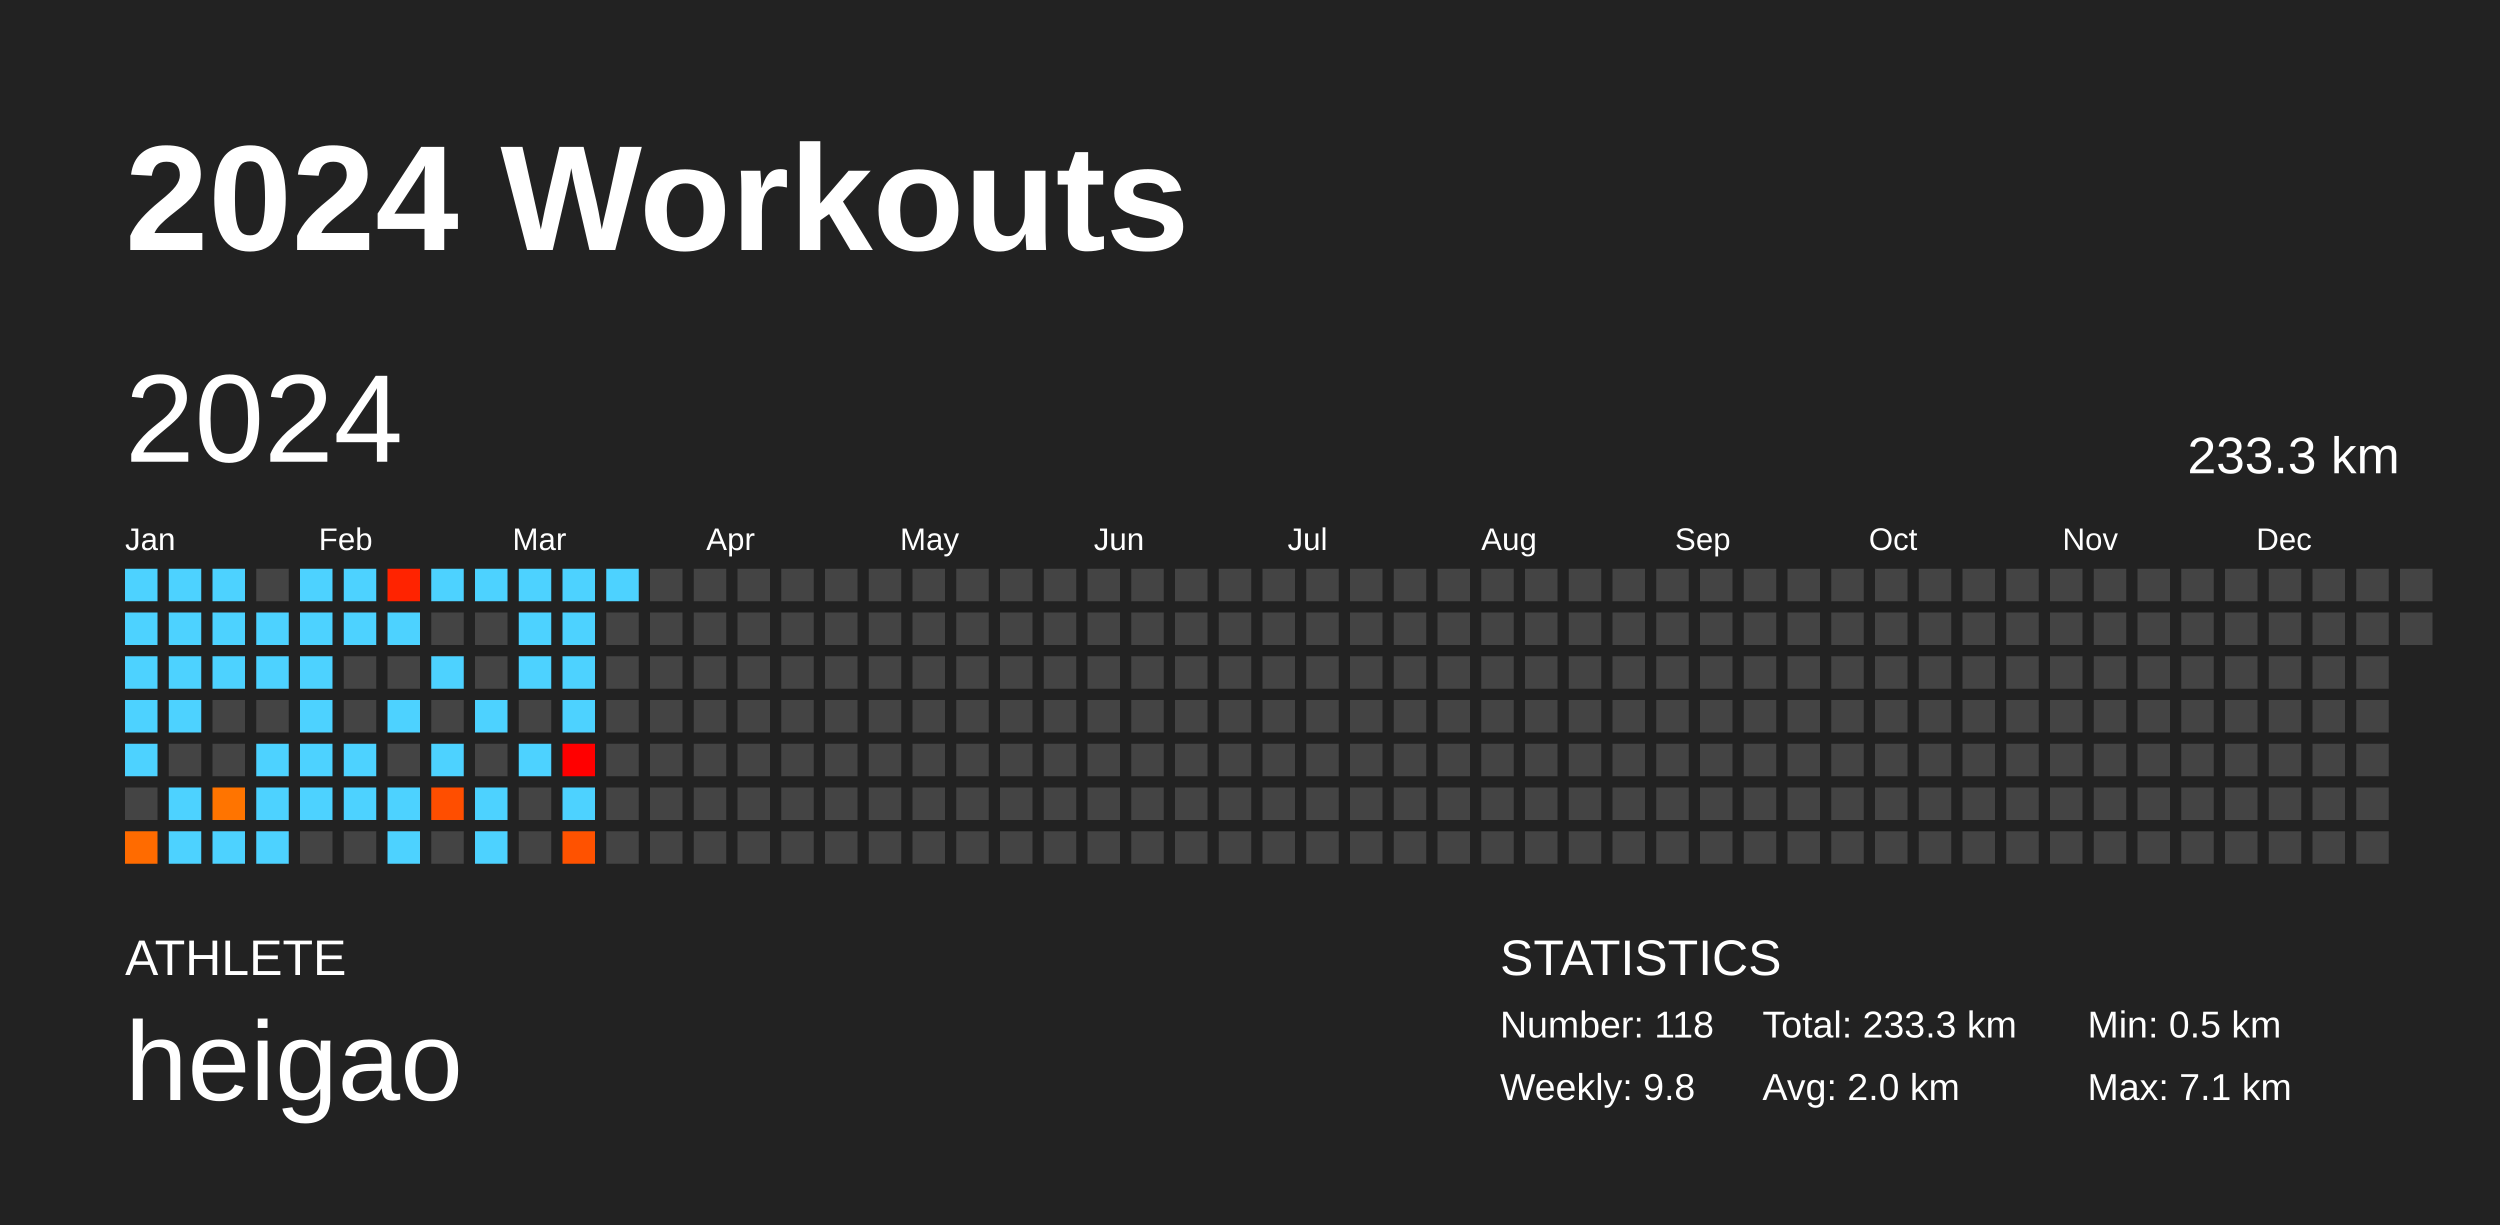
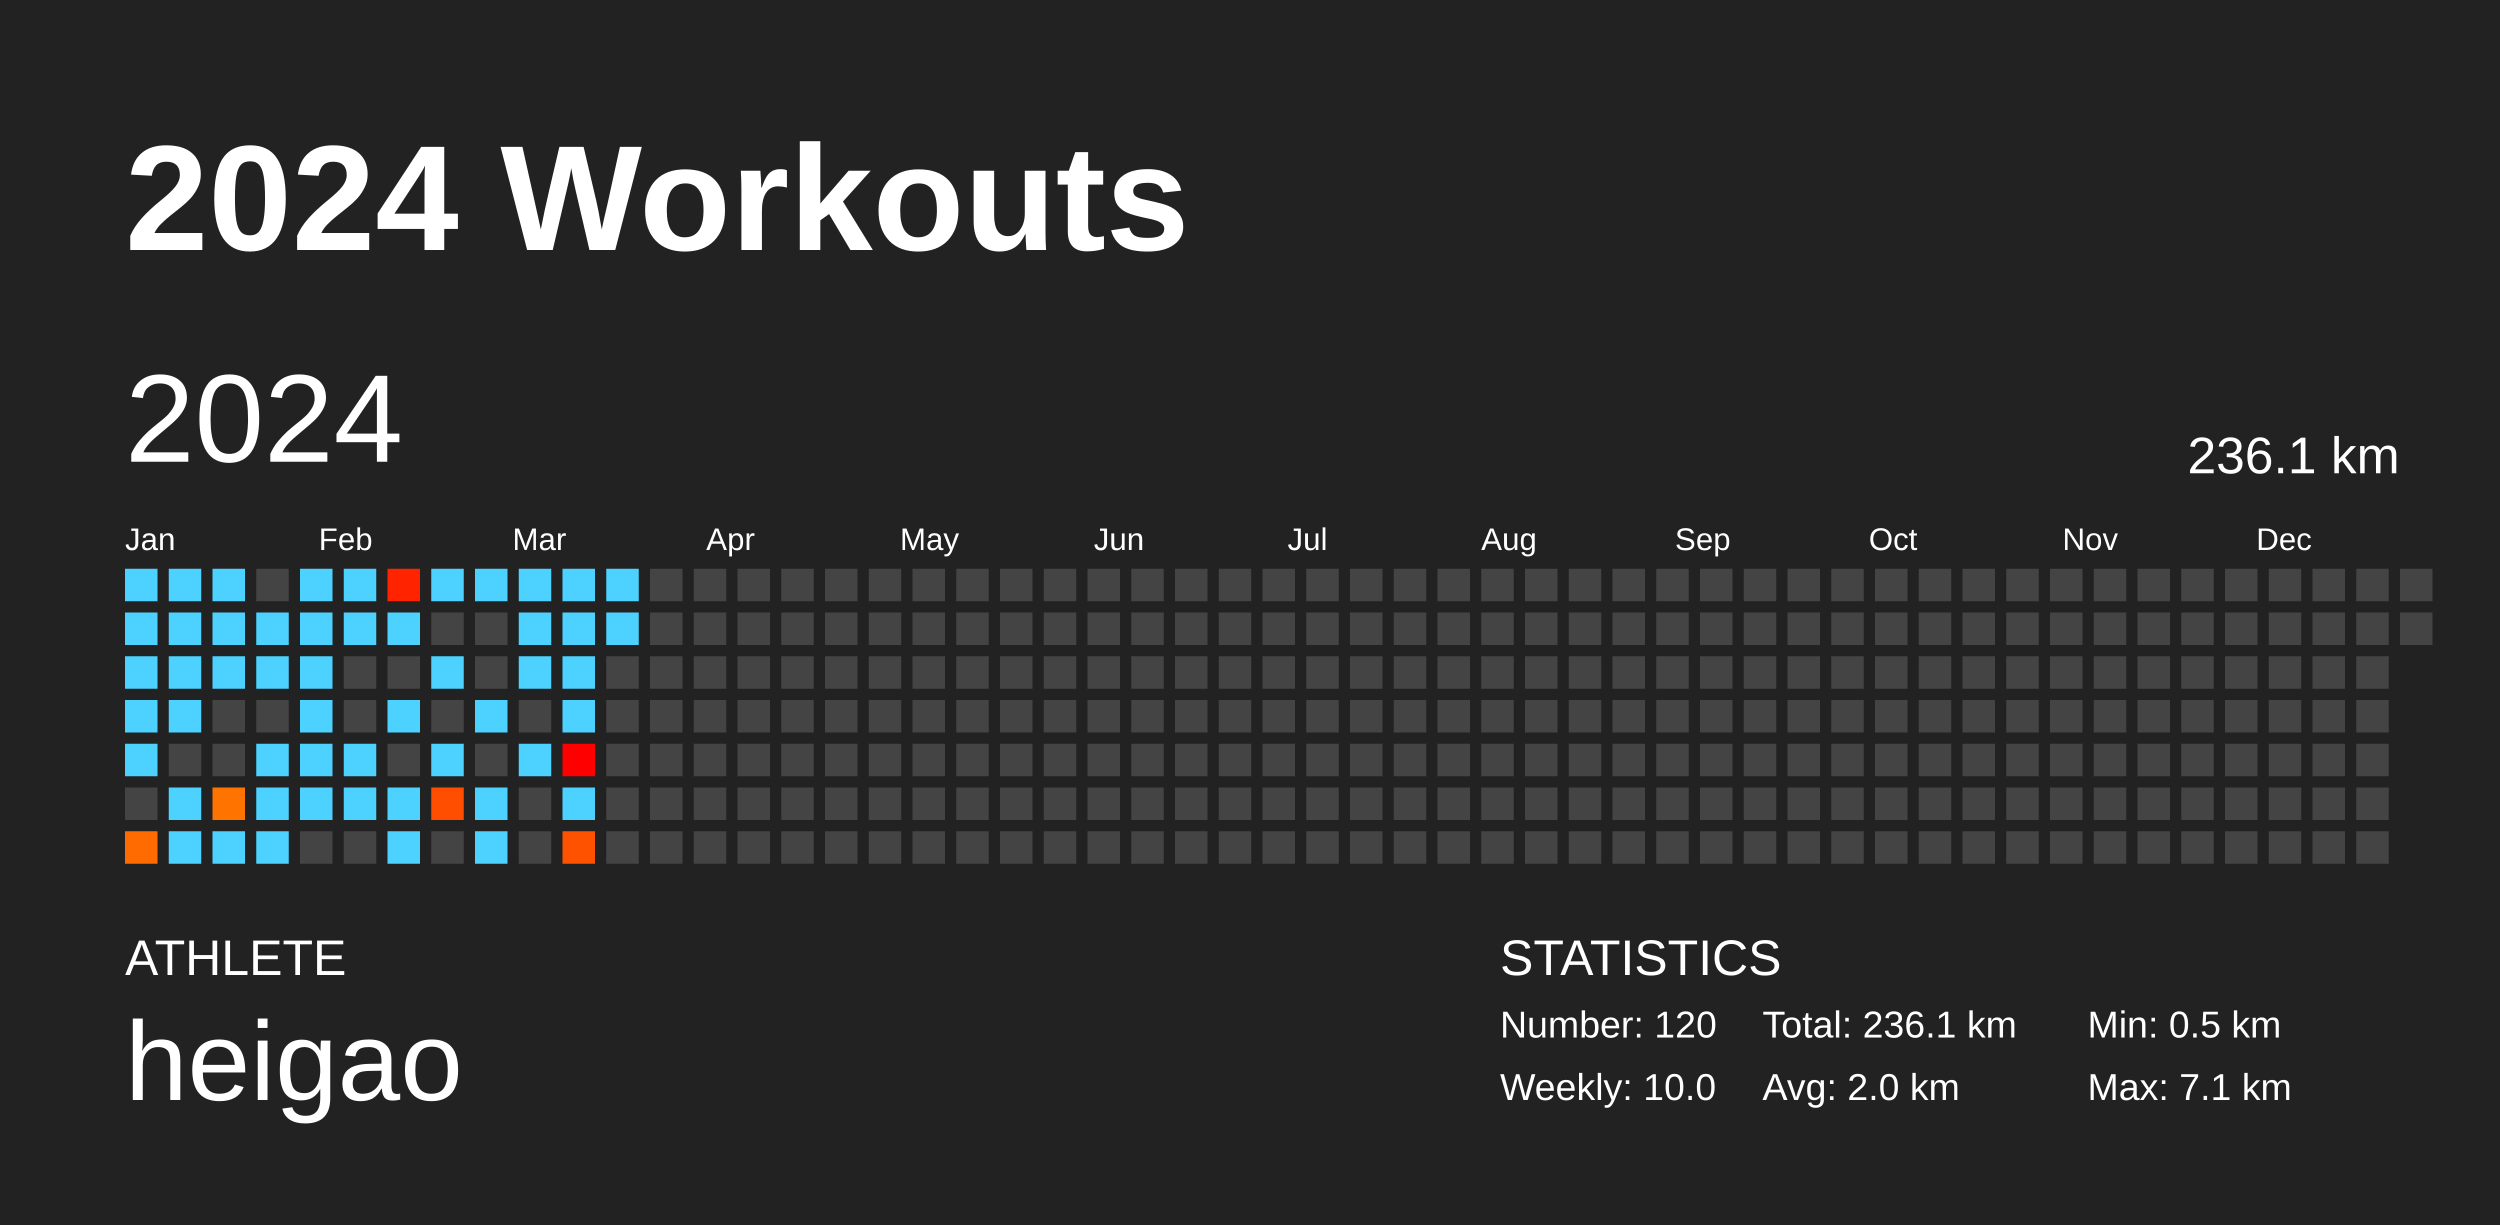
<svg xmlns="http://www.w3.org/2000/svg" baseProfile="full" height="98mm" version="1.1" viewBox="0,0,200,98" width="200mm">
  <defs />
  <rect fill="#222222" height="98" width="200" x="0" y="0" />
  <text fill="#FFFFFF" style="font-size:12px; font-family:Arial; font-weight:bold;" x="10" y="20">2024 Workouts</text>
  <text fill="#FFFFFF" style="font-size:4px; font-family:Arial" x="10" y="78">ATHLETE</text>
  <text fill="#FFFFFF" style="font-size:9px; font-family:Arial" x="10" y="88">heigao</text>
  <text fill="#FFFFFF" style="font-size:4px; font-family:Arial" x="120" y="78">STATISTICS</text>
-   <text fill="#FFFFFF" style="font-size:3px; font-family:Arial" x="120" y="83">Number: 118</text>
-   <text fill="#FFFFFF" style="font-size:3px; font-family:Arial" x="120" y="88">Weekly: 9.8</text>
-   <text fill="#FFFFFF" style="font-size:3px; font-family:Arial" x="141" y="83">Total: 233.3 km</text>
+   <text fill="#FFFFFF" style="font-size:3px; font-family:Arial" x="120" y="83">Number: 120</text>
+   <text fill="#FFFFFF" style="font-size:3px; font-family:Arial" x="120" y="88">Weekly: 10.0</text>
+   <text fill="#FFFFFF" style="font-size:3px; font-family:Arial" x="141" y="83">Total: 236.1 km</text>
  <text fill="#FFFFFF" style="font-size:3px; font-family:Arial" x="141" y="88">Avg: 2.0 km</text>
  <text fill="#FFFFFF" style="font-size:3px; font-family:Arial" x="167" y="83">Min: 0.5 km</text>
  <text fill="#FFFFFF" style="font-size:3px; font-family:Arial" x="167" y="88">Max: 7.1 km</text>
  <text dominant-baseline="hanging" fill="#FFFFFF" style="font-size:10.0px; font-family:Arial;" x="10" y="30">2024</text>
-   <text dominant-baseline="hanging" fill="#FFFFFF" style="font-size:4.125px; font-family:Arial;" x="175" y="35">233.3 km</text>
+   <text dominant-baseline="hanging" fill="#FFFFFF" style="font-size:4.125px; font-family:Arial;" x="175" y="35">236.1 km</text>
  <text fill="#FFFFFF" style="font-size:2.5px; font-family:Arial" x="10.0" y="44">Jan</text>
  <text fill="#FFFFFF" style="font-size:2.5px; font-family:Arial" x="25.5" y="44">Feb</text>
  <text fill="#FFFFFF" style="font-size:2.5px; font-family:Arial" x="41.0" y="44">Mar</text>
  <text fill="#FFFFFF" style="font-size:2.5px; font-family:Arial" x="56.5" y="44">Apr</text>
  <text fill="#FFFFFF" style="font-size:2.5px; font-family:Arial" x="72.0" y="44">May</text>
  <text fill="#FFFFFF" style="font-size:2.5px; font-family:Arial" x="87.5" y="44">Jun</text>
  <text fill="#FFFFFF" style="font-size:2.5px; font-family:Arial" x="103.0" y="44">Jul</text>
  <text fill="#FFFFFF" style="font-size:2.5px; font-family:Arial" x="118.5" y="44">Aug</text>
  <text fill="#FFFFFF" style="font-size:2.5px; font-family:Arial" x="134.0" y="44">Sep</text>
  <text fill="#FFFFFF" style="font-size:2.5px; font-family:Arial" x="149.5" y="44">Oct</text>
  <text fill="#FFFFFF" style="font-size:2.5px; font-family:Arial" x="165.0" y="44">Nov</text>
  <text fill="#FFFFFF" style="font-size:2.5px; font-family:Arial" x="180.5" y="44">Dec</text>
  <rect fill="#4dd2ff" height="2.6" width="2.6" x="10.0" y="45.5" />
  <rect fill="#4dd2ff" height="2.6" width="2.6" x="10.0" y="49.0" />
  <rect fill="#4dd2ff" height="2.6" width="2.6" x="10.0" y="52.5" />
  <rect fill="#4dd2ff" height="2.6" width="2.6" x="10.0" y="56.0" />
  <rect fill="#4dd2ff" height="2.6" width="2.6" x="10.0" y="59.5" />
  <rect fill="#444444" height="2.6" width="2.6" x="10.0" y="63.0" />
  <rect fill="#ff6b00" height="2.6" width="2.6" x="10.0" y="66.5" />
  <rect fill="#4dd2ff" height="2.6" width="2.6" x="13.5" y="45.5" />
  <rect fill="#4dd2ff" height="2.6" width="2.6" x="13.5" y="49.0" />
  <rect fill="#4dd2ff" height="2.6" width="2.6" x="13.5" y="52.5" />
  <rect fill="#4dd2ff" height="2.6" width="2.6" x="13.5" y="56.0" />
  <rect fill="#444444" height="2.6" width="2.6" x="13.5" y="59.5" />
  <rect fill="#4dd2ff" height="2.6" width="2.6" x="13.5" y="63.0" />
  <rect fill="#4dd2ff" height="2.6" width="2.6" x="13.5" y="66.5" />
  <rect fill="#4dd2ff" height="2.6" width="2.6" x="17.0" y="45.5" />
  <rect fill="#4dd2ff" height="2.6" width="2.6" x="17.0" y="49.0" />
  <rect fill="#4dd2ff" height="2.6" width="2.6" x="17.0" y="52.5" />
  <rect fill="#444444" height="2.6" width="2.6" x="17.0" y="56.0" />
  <rect fill="#444444" height="2.6" width="2.6" x="17.0" y="59.5" />
  <rect fill="#ff7400" height="2.6" width="2.6" x="17.0" y="63.0" />
  <rect fill="#4dd2ff" height="2.6" width="2.6" x="17.0" y="66.5" />
  <rect fill="#444444" height="2.6" width="2.6" x="20.5" y="45.5" />
  <rect fill="#4dd2ff" height="2.6" width="2.6" x="20.5" y="49.0" />
  <rect fill="#4dd2ff" height="2.6" width="2.6" x="20.5" y="52.5" />
  <rect fill="#444444" height="2.6" width="2.6" x="20.5" y="56.0" />
  <rect fill="#4dd2ff" height="2.6" width="2.6" x="20.5" y="59.5" />
  <rect fill="#4dd2ff" height="2.6" width="2.6" x="20.5" y="63.0" />
  <rect fill="#4dd2ff" height="2.6" width="2.6" x="20.5" y="66.5" />
  <rect fill="#4dd2ff" height="2.6" width="2.6" x="24.0" y="45.5" />
  <rect fill="#4dd2ff" height="2.6" width="2.6" x="24.0" y="49.0" />
  <rect fill="#4dd2ff" height="2.6" width="2.6" x="24.0" y="52.5" />
  <rect fill="#4dd2ff" height="2.6" width="2.6" x="24.0" y="56.0" />
  <rect fill="#4dd2ff" height="2.6" width="2.6" x="24.0" y="59.5" />
  <rect fill="#4dd2ff" height="2.6" width="2.6" x="24.0" y="63.0" />
  <rect fill="#444444" height="2.6" width="2.6" x="24.0" y="66.5" />
  <rect fill="#4dd2ff" height="2.6" width="2.6" x="27.5" y="45.5" />
  <rect fill="#4dd2ff" height="2.6" width="2.6" x="27.5" y="49.0" />
  <rect fill="#444444" height="2.6" width="2.6" x="27.5" y="52.5" />
  <rect fill="#444444" height="2.6" width="2.6" x="27.5" y="56.0" />
  <rect fill="#4dd2ff" height="2.6" width="2.6" x="27.5" y="59.5" />
  <rect fill="#4dd2ff" height="2.6" width="2.6" x="27.5" y="63.0" />
  <rect fill="#444444" height="2.6" width="2.6" x="27.5" y="66.5" />
  <rect fill="#ff2300" height="2.6" width="2.6" x="31.0" y="45.5" />
  <rect fill="#4dd2ff" height="2.6" width="2.6" x="31.0" y="49.0" />
  <rect fill="#444444" height="2.6" width="2.6" x="31.0" y="52.5" />
  <rect fill="#4dd2ff" height="2.6" width="2.6" x="31.0" y="56.0" />
  <rect fill="#444444" height="2.6" width="2.6" x="31.0" y="59.5" />
  <rect fill="#4dd2ff" height="2.6" width="2.6" x="31.0" y="63.0" />
  <rect fill="#4dd2ff" height="2.6" width="2.6" x="31.0" y="66.5" />
  <rect fill="#4dd2ff" height="2.6" width="2.6" x="34.5" y="45.5" />
  <rect fill="#444444" height="2.6" width="2.6" x="34.5" y="49.0" />
  <rect fill="#4dd2ff" height="2.6" width="2.6" x="34.5" y="52.5" />
  <rect fill="#444444" height="2.6" width="2.6" x="34.5" y="56.0" />
  <rect fill="#4dd2ff" height="2.6" width="2.6" x="34.5" y="59.5" />
  <rect fill="#ff4e00" height="2.6" width="2.6" x="34.5" y="63.0" />
  <rect fill="#444444" height="2.6" width="2.6" x="34.5" y="66.5" />
  <rect fill="#4dd2ff" height="2.6" width="2.6" x="38.0" y="45.5" />
  <rect fill="#444444" height="2.6" width="2.6" x="38.0" y="49.0" />
  <rect fill="#444444" height="2.6" width="2.6" x="38.0" y="52.5" />
  <rect fill="#4dd2ff" height="2.6" width="2.6" x="38.0" y="56.0" />
  <rect fill="#444444" height="2.6" width="2.6" x="38.0" y="59.5" />
  <rect fill="#4dd2ff" height="2.6" width="2.6" x="38.0" y="63.0" />
  <rect fill="#4dd2ff" height="2.6" width="2.6" x="38.0" y="66.5" />
  <rect fill="#4dd2ff" height="2.6" width="2.6" x="41.5" y="45.5" />
  <rect fill="#4dd2ff" height="2.6" width="2.6" x="41.5" y="49.0" />
  <rect fill="#4dd2ff" height="2.6" width="2.6" x="41.5" y="52.5" />
  <rect fill="#444444" height="2.6" width="2.6" x="41.5" y="56.0" />
  <rect fill="#4dd2ff" height="2.6" width="2.6" x="41.5" y="59.5" />
  <rect fill="#444444" height="2.6" width="2.6" x="41.5" y="63.0" />
  <rect fill="#444444" height="2.6" width="2.6" x="41.5" y="66.5" />
  <rect fill="#4dd2ff" height="2.6" width="2.6" x="45.0" y="45.5" />
  <rect fill="#4dd2ff" height="2.6" width="2.6" x="45.0" y="49.0" />
  <rect fill="#4dd2ff" height="2.6" width="2.6" x="45.0" y="52.5" />
  <rect fill="#4dd2ff" height="2.6" width="2.6" x="45.0" y="56.0" />
  <rect fill="#ff0000" height="2.6" width="2.6" x="45.0" y="59.5" />
  <rect fill="#4dd2ff" height="2.6" width="2.6" x="45.0" y="63.0" />
  <rect fill="#ff5200" height="2.6" width="2.6" x="45.0" y="66.5" />
  <rect fill="#4dd2ff" height="2.6" width="2.6" x="48.5" y="45.5" />
-   <rect fill="#444444" height="2.6" width="2.6" x="48.5" y="49.0" />
+   <rect fill="#4dd2ff" height="2.6" width="2.6" x="48.5" y="49.0" />
  <rect fill="#444444" height="2.6" width="2.6" x="48.5" y="52.5" />
  <rect fill="#444444" height="2.6" width="2.6" x="48.5" y="56.0" />
  <rect fill="#444444" height="2.6" width="2.6" x="48.5" y="59.5" />
  <rect fill="#444444" height="2.6" width="2.6" x="48.5" y="63.0" />
  <rect fill="#444444" height="2.6" width="2.6" x="48.5" y="66.5" />
  <rect fill="#444444" height="2.6" width="2.6" x="52.0" y="45.5" />
  <rect fill="#444444" height="2.6" width="2.6" x="52.0" y="49.0" />
  <rect fill="#444444" height="2.6" width="2.6" x="52.0" y="52.5" />
  <rect fill="#444444" height="2.6" width="2.6" x="52.0" y="56.0" />
  <rect fill="#444444" height="2.6" width="2.6" x="52.0" y="59.5" />
  <rect fill="#444444" height="2.6" width="2.6" x="52.0" y="63.0" />
  <rect fill="#444444" height="2.6" width="2.6" x="52.0" y="66.5" />
  <rect fill="#444444" height="2.6" width="2.6" x="55.5" y="45.5" />
  <rect fill="#444444" height="2.6" width="2.6" x="55.5" y="49.0" />
  <rect fill="#444444" height="2.6" width="2.6" x="55.5" y="52.5" />
  <rect fill="#444444" height="2.6" width="2.6" x="55.5" y="56.0" />
  <rect fill="#444444" height="2.6" width="2.6" x="55.5" y="59.5" />
  <rect fill="#444444" height="2.6" width="2.6" x="55.5" y="63.0" />
  <rect fill="#444444" height="2.6" width="2.6" x="55.5" y="66.5" />
  <rect fill="#444444" height="2.6" width="2.6" x="59.0" y="45.5" />
  <rect fill="#444444" height="2.6" width="2.6" x="59.0" y="49.0" />
  <rect fill="#444444" height="2.6" width="2.6" x="59.0" y="52.5" />
  <rect fill="#444444" height="2.6" width="2.6" x="59.0" y="56.0" />
  <rect fill="#444444" height="2.6" width="2.6" x="59.0" y="59.5" />
  <rect fill="#444444" height="2.6" width="2.6" x="59.0" y="63.0" />
  <rect fill="#444444" height="2.6" width="2.6" x="59.0" y="66.5" />
  <rect fill="#444444" height="2.6" width="2.6" x="62.5" y="45.5" />
  <rect fill="#444444" height="2.6" width="2.6" x="62.5" y="49.0" />
  <rect fill="#444444" height="2.6" width="2.6" x="62.5" y="52.5" />
  <rect fill="#444444" height="2.6" width="2.6" x="62.5" y="56.0" />
  <rect fill="#444444" height="2.6" width="2.6" x="62.5" y="59.5" />
  <rect fill="#444444" height="2.6" width="2.6" x="62.5" y="63.0" />
  <rect fill="#444444" height="2.6" width="2.6" x="62.5" y="66.5" />
  <rect fill="#444444" height="2.6" width="2.6" x="66.0" y="45.5" />
  <rect fill="#444444" height="2.6" width="2.6" x="66.0" y="49.0" />
  <rect fill="#444444" height="2.6" width="2.6" x="66.0" y="52.5" />
  <rect fill="#444444" height="2.6" width="2.6" x="66.0" y="56.0" />
  <rect fill="#444444" height="2.6" width="2.6" x="66.0" y="59.5" />
  <rect fill="#444444" height="2.6" width="2.6" x="66.0" y="63.0" />
  <rect fill="#444444" height="2.6" width="2.6" x="66.0" y="66.5" />
  <rect fill="#444444" height="2.6" width="2.6" x="69.5" y="45.5" />
  <rect fill="#444444" height="2.6" width="2.6" x="69.5" y="49.0" />
  <rect fill="#444444" height="2.6" width="2.6" x="69.5" y="52.5" />
  <rect fill="#444444" height="2.6" width="2.6" x="69.5" y="56.0" />
  <rect fill="#444444" height="2.6" width="2.6" x="69.5" y="59.5" />
  <rect fill="#444444" height="2.6" width="2.6" x="69.5" y="63.0" />
  <rect fill="#444444" height="2.6" width="2.6" x="69.5" y="66.5" />
  <rect fill="#444444" height="2.6" width="2.6" x="73.0" y="45.5" />
  <rect fill="#444444" height="2.6" width="2.6" x="73.0" y="49.0" />
  <rect fill="#444444" height="2.6" width="2.6" x="73.0" y="52.5" />
  <rect fill="#444444" height="2.6" width="2.6" x="73.0" y="56.0" />
  <rect fill="#444444" height="2.6" width="2.6" x="73.0" y="59.5" />
  <rect fill="#444444" height="2.6" width="2.6" x="73.0" y="63.0" />
  <rect fill="#444444" height="2.6" width="2.6" x="73.0" y="66.5" />
  <rect fill="#444444" height="2.6" width="2.6" x="76.5" y="45.5" />
  <rect fill="#444444" height="2.6" width="2.6" x="76.5" y="49.0" />
  <rect fill="#444444" height="2.6" width="2.6" x="76.5" y="52.5" />
  <rect fill="#444444" height="2.6" width="2.6" x="76.5" y="56.0" />
  <rect fill="#444444" height="2.6" width="2.6" x="76.5" y="59.5" />
  <rect fill="#444444" height="2.6" width="2.6" x="76.5" y="63.0" />
  <rect fill="#444444" height="2.6" width="2.6" x="76.5" y="66.5" />
  <rect fill="#444444" height="2.6" width="2.6" x="80.0" y="45.5" />
  <rect fill="#444444" height="2.6" width="2.6" x="80.0" y="49.0" />
  <rect fill="#444444" height="2.6" width="2.6" x="80.0" y="52.5" />
  <rect fill="#444444" height="2.6" width="2.6" x="80.0" y="56.0" />
  <rect fill="#444444" height="2.6" width="2.6" x="80.0" y="59.5" />
  <rect fill="#444444" height="2.6" width="2.6" x="80.0" y="63.0" />
  <rect fill="#444444" height="2.6" width="2.6" x="80.0" y="66.5" />
  <rect fill="#444444" height="2.6" width="2.6" x="83.5" y="45.5" />
  <rect fill="#444444" height="2.6" width="2.6" x="83.5" y="49.0" />
  <rect fill="#444444" height="2.6" width="2.6" x="83.5" y="52.5" />
  <rect fill="#444444" height="2.6" width="2.6" x="83.5" y="56.0" />
  <rect fill="#444444" height="2.6" width="2.6" x="83.5" y="59.5" />
  <rect fill="#444444" height="2.6" width="2.6" x="83.5" y="63.0" />
  <rect fill="#444444" height="2.6" width="2.6" x="83.5" y="66.5" />
  <rect fill="#444444" height="2.6" width="2.6" x="87.0" y="45.5" />
  <rect fill="#444444" height="2.6" width="2.6" x="87.0" y="49.0" />
  <rect fill="#444444" height="2.6" width="2.6" x="87.0" y="52.5" />
  <rect fill="#444444" height="2.6" width="2.6" x="87.0" y="56.0" />
  <rect fill="#444444" height="2.6" width="2.6" x="87.0" y="59.5" />
  <rect fill="#444444" height="2.6" width="2.6" x="87.0" y="63.0" />
  <rect fill="#444444" height="2.6" width="2.6" x="87.0" y="66.5" />
  <rect fill="#444444" height="2.6" width="2.6" x="90.5" y="45.5" />
  <rect fill="#444444" height="2.6" width="2.6" x="90.5" y="49.0" />
  <rect fill="#444444" height="2.6" width="2.6" x="90.5" y="52.5" />
  <rect fill="#444444" height="2.6" width="2.6" x="90.5" y="56.0" />
  <rect fill="#444444" height="2.6" width="2.6" x="90.5" y="59.5" />
  <rect fill="#444444" height="2.6" width="2.6" x="90.5" y="63.0" />
  <rect fill="#444444" height="2.6" width="2.6" x="90.5" y="66.5" />
  <rect fill="#444444" height="2.6" width="2.6" x="94.0" y="45.5" />
  <rect fill="#444444" height="2.6" width="2.6" x="94.0" y="49.0" />
  <rect fill="#444444" height="2.6" width="2.6" x="94.0" y="52.5" />
  <rect fill="#444444" height="2.6" width="2.6" x="94.0" y="56.0" />
  <rect fill="#444444" height="2.6" width="2.6" x="94.0" y="59.5" />
  <rect fill="#444444" height="2.6" width="2.6" x="94.0" y="63.0" />
  <rect fill="#444444" height="2.6" width="2.6" x="94.0" y="66.5" />
  <rect fill="#444444" height="2.6" width="2.6" x="97.5" y="45.5" />
  <rect fill="#444444" height="2.6" width="2.6" x="97.5" y="49.0" />
  <rect fill="#444444" height="2.6" width="2.6" x="97.5" y="52.5" />
  <rect fill="#444444" height="2.6" width="2.6" x="97.5" y="56.0" />
  <rect fill="#444444" height="2.6" width="2.6" x="97.5" y="59.5" />
  <rect fill="#444444" height="2.6" width="2.6" x="97.5" y="63.0" />
  <rect fill="#444444" height="2.6" width="2.6" x="97.5" y="66.5" />
  <rect fill="#444444" height="2.6" width="2.6" x="101.0" y="45.5" />
  <rect fill="#444444" height="2.6" width="2.6" x="101.0" y="49.0" />
  <rect fill="#444444" height="2.6" width="2.6" x="101.0" y="52.5" />
  <rect fill="#444444" height="2.6" width="2.6" x="101.0" y="56.0" />
  <rect fill="#444444" height="2.6" width="2.6" x="101.0" y="59.5" />
  <rect fill="#444444" height="2.6" width="2.6" x="101.0" y="63.0" />
  <rect fill="#444444" height="2.6" width="2.6" x="101.0" y="66.5" />
  <rect fill="#444444" height="2.6" width="2.6" x="104.5" y="45.5" />
  <rect fill="#444444" height="2.6" width="2.6" x="104.5" y="49.0" />
  <rect fill="#444444" height="2.6" width="2.6" x="104.5" y="52.5" />
  <rect fill="#444444" height="2.6" width="2.6" x="104.5" y="56.0" />
  <rect fill="#444444" height="2.6" width="2.6" x="104.5" y="59.5" />
  <rect fill="#444444" height="2.6" width="2.6" x="104.5" y="63.0" />
  <rect fill="#444444" height="2.6" width="2.6" x="104.5" y="66.5" />
  <rect fill="#444444" height="2.6" width="2.6" x="108.0" y="45.5" />
  <rect fill="#444444" height="2.6" width="2.6" x="108.0" y="49.0" />
  <rect fill="#444444" height="2.6" width="2.6" x="108.0" y="52.5" />
  <rect fill="#444444" height="2.6" width="2.6" x="108.0" y="56.0" />
  <rect fill="#444444" height="2.6" width="2.6" x="108.0" y="59.5" />
  <rect fill="#444444" height="2.6" width="2.6" x="108.0" y="63.0" />
  <rect fill="#444444" height="2.6" width="2.6" x="108.0" y="66.5" />
  <rect fill="#444444" height="2.6" width="2.6" x="111.5" y="45.5" />
  <rect fill="#444444" height="2.6" width="2.6" x="111.5" y="49.0" />
  <rect fill="#444444" height="2.6" width="2.6" x="111.5" y="52.5" />
  <rect fill="#444444" height="2.6" width="2.6" x="111.5" y="56.0" />
  <rect fill="#444444" height="2.6" width="2.6" x="111.5" y="59.5" />
  <rect fill="#444444" height="2.6" width="2.6" x="111.5" y="63.0" />
  <rect fill="#444444" height="2.6" width="2.6" x="111.5" y="66.5" />
  <rect fill="#444444" height="2.6" width="2.6" x="115.0" y="45.5" />
  <rect fill="#444444" height="2.6" width="2.6" x="115.0" y="49.0" />
  <rect fill="#444444" height="2.6" width="2.6" x="115.0" y="52.5" />
  <rect fill="#444444" height="2.6" width="2.6" x="115.0" y="56.0" />
  <rect fill="#444444" height="2.6" width="2.6" x="115.0" y="59.5" />
  <rect fill="#444444" height="2.6" width="2.6" x="115.0" y="63.0" />
  <rect fill="#444444" height="2.6" width="2.6" x="115.0" y="66.5" />
  <rect fill="#444444" height="2.6" width="2.6" x="118.5" y="45.5" />
  <rect fill="#444444" height="2.6" width="2.6" x="118.5" y="49.0" />
  <rect fill="#444444" height="2.6" width="2.6" x="118.5" y="52.5" />
  <rect fill="#444444" height="2.6" width="2.6" x="118.5" y="56.0" />
  <rect fill="#444444" height="2.6" width="2.6" x="118.5" y="59.5" />
  <rect fill="#444444" height="2.6" width="2.6" x="118.5" y="63.0" />
  <rect fill="#444444" height="2.6" width="2.6" x="118.5" y="66.5" />
  <rect fill="#444444" height="2.6" width="2.6" x="122.0" y="45.5" />
  <rect fill="#444444" height="2.6" width="2.6" x="122.0" y="49.0" />
  <rect fill="#444444" height="2.6" width="2.6" x="122.0" y="52.5" />
  <rect fill="#444444" height="2.6" width="2.6" x="122.0" y="56.0" />
  <rect fill="#444444" height="2.6" width="2.6" x="122.0" y="59.5" />
  <rect fill="#444444" height="2.6" width="2.6" x="122.0" y="63.0" />
  <rect fill="#444444" height="2.6" width="2.6" x="122.0" y="66.5" />
  <rect fill="#444444" height="2.6" width="2.6" x="125.5" y="45.5" />
  <rect fill="#444444" height="2.6" width="2.6" x="125.5" y="49.0" />
  <rect fill="#444444" height="2.6" width="2.6" x="125.5" y="52.5" />
  <rect fill="#444444" height="2.6" width="2.6" x="125.5" y="56.0" />
  <rect fill="#444444" height="2.6" width="2.6" x="125.5" y="59.5" />
  <rect fill="#444444" height="2.6" width="2.6" x="125.5" y="63.0" />
  <rect fill="#444444" height="2.6" width="2.6" x="125.5" y="66.5" />
  <rect fill="#444444" height="2.6" width="2.6" x="129.0" y="45.5" />
  <rect fill="#444444" height="2.6" width="2.6" x="129.0" y="49.0" />
  <rect fill="#444444" height="2.6" width="2.6" x="129.0" y="52.5" />
  <rect fill="#444444" height="2.6" width="2.6" x="129.0" y="56.0" />
  <rect fill="#444444" height="2.6" width="2.6" x="129.0" y="59.5" />
  <rect fill="#444444" height="2.6" width="2.6" x="129.0" y="63.0" />
  <rect fill="#444444" height="2.6" width="2.6" x="129.0" y="66.5" />
  <rect fill="#444444" height="2.6" width="2.6" x="132.5" y="45.5" />
  <rect fill="#444444" height="2.6" width="2.6" x="132.5" y="49.0" />
  <rect fill="#444444" height="2.6" width="2.6" x="132.5" y="52.5" />
  <rect fill="#444444" height="2.6" width="2.6" x="132.5" y="56.0" />
  <rect fill="#444444" height="2.6" width="2.6" x="132.5" y="59.5" />
  <rect fill="#444444" height="2.6" width="2.6" x="132.5" y="63.0" />
  <rect fill="#444444" height="2.6" width="2.6" x="132.5" y="66.5" />
  <rect fill="#444444" height="2.6" width="2.6" x="136.0" y="45.5" />
  <rect fill="#444444" height="2.6" width="2.6" x="136.0" y="49.0" />
  <rect fill="#444444" height="2.6" width="2.6" x="136.0" y="52.5" />
  <rect fill="#444444" height="2.6" width="2.6" x="136.0" y="56.0" />
  <rect fill="#444444" height="2.6" width="2.6" x="136.0" y="59.5" />
  <rect fill="#444444" height="2.6" width="2.6" x="136.0" y="63.0" />
  <rect fill="#444444" height="2.6" width="2.6" x="136.0" y="66.5" />
  <rect fill="#444444" height="2.6" width="2.6" x="139.5" y="45.5" />
  <rect fill="#444444" height="2.6" width="2.6" x="139.5" y="49.0" />
  <rect fill="#444444" height="2.6" width="2.6" x="139.5" y="52.5" />
  <rect fill="#444444" height="2.6" width="2.6" x="139.5" y="56.0" />
  <rect fill="#444444" height="2.6" width="2.6" x="139.5" y="59.5" />
  <rect fill="#444444" height="2.6" width="2.6" x="139.5" y="63.0" />
  <rect fill="#444444" height="2.6" width="2.6" x="139.5" y="66.5" />
  <rect fill="#444444" height="2.6" width="2.6" x="143.0" y="45.5" />
  <rect fill="#444444" height="2.6" width="2.6" x="143.0" y="49.0" />
  <rect fill="#444444" height="2.6" width="2.6" x="143.0" y="52.5" />
  <rect fill="#444444" height="2.6" width="2.6" x="143.0" y="56.0" />
  <rect fill="#444444" height="2.6" width="2.6" x="143.0" y="59.5" />
  <rect fill="#444444" height="2.6" width="2.6" x="143.0" y="63.0" />
  <rect fill="#444444" height="2.6" width="2.6" x="143.0" y="66.5" />
  <rect fill="#444444" height="2.6" width="2.6" x="146.5" y="45.5" />
  <rect fill="#444444" height="2.6" width="2.6" x="146.5" y="49.0" />
  <rect fill="#444444" height="2.6" width="2.6" x="146.5" y="52.5" />
  <rect fill="#444444" height="2.6" width="2.6" x="146.5" y="56.0" />
  <rect fill="#444444" height="2.6" width="2.6" x="146.5" y="59.5" />
  <rect fill="#444444" height="2.6" width="2.6" x="146.5" y="63.0" />
  <rect fill="#444444" height="2.6" width="2.6" x="146.5" y="66.5" />
  <rect fill="#444444" height="2.6" width="2.6" x="150.0" y="45.5" />
  <rect fill="#444444" height="2.6" width="2.6" x="150.0" y="49.0" />
  <rect fill="#444444" height="2.6" width="2.6" x="150.0" y="52.5" />
  <rect fill="#444444" height="2.6" width="2.6" x="150.0" y="56.0" />
  <rect fill="#444444" height="2.6" width="2.6" x="150.0" y="59.5" />
  <rect fill="#444444" height="2.6" width="2.6" x="150.0" y="63.0" />
  <rect fill="#444444" height="2.6" width="2.6" x="150.0" y="66.5" />
  <rect fill="#444444" height="2.6" width="2.6" x="153.5" y="45.5" />
  <rect fill="#444444" height="2.6" width="2.6" x="153.5" y="49.0" />
  <rect fill="#444444" height="2.6" width="2.6" x="153.5" y="52.5" />
  <rect fill="#444444" height="2.6" width="2.6" x="153.5" y="56.0" />
  <rect fill="#444444" height="2.6" width="2.6" x="153.5" y="59.5" />
  <rect fill="#444444" height="2.6" width="2.6" x="153.5" y="63.0" />
  <rect fill="#444444" height="2.6" width="2.6" x="153.5" y="66.5" />
  <rect fill="#444444" height="2.6" width="2.6" x="157.0" y="45.5" />
  <rect fill="#444444" height="2.6" width="2.6" x="157.0" y="49.0" />
  <rect fill="#444444" height="2.6" width="2.6" x="157.0" y="52.5" />
  <rect fill="#444444" height="2.6" width="2.6" x="157.0" y="56.0" />
  <rect fill="#444444" height="2.6" width="2.6" x="157.0" y="59.5" />
  <rect fill="#444444" height="2.6" width="2.6" x="157.0" y="63.0" />
  <rect fill="#444444" height="2.6" width="2.6" x="157.0" y="66.5" />
  <rect fill="#444444" height="2.6" width="2.6" x="160.5" y="45.5" />
  <rect fill="#444444" height="2.6" width="2.6" x="160.5" y="49.0" />
  <rect fill="#444444" height="2.6" width="2.6" x="160.5" y="52.5" />
  <rect fill="#444444" height="2.6" width="2.6" x="160.5" y="56.0" />
  <rect fill="#444444" height="2.6" width="2.6" x="160.5" y="59.5" />
  <rect fill="#444444" height="2.6" width="2.6" x="160.5" y="63.0" />
  <rect fill="#444444" height="2.6" width="2.6" x="160.5" y="66.5" />
  <rect fill="#444444" height="2.6" width="2.6" x="164.0" y="45.5" />
  <rect fill="#444444" height="2.6" width="2.6" x="164.0" y="49.0" />
  <rect fill="#444444" height="2.6" width="2.6" x="164.0" y="52.5" />
  <rect fill="#444444" height="2.6" width="2.6" x="164.0" y="56.0" />
  <rect fill="#444444" height="2.6" width="2.6" x="164.0" y="59.5" />
  <rect fill="#444444" height="2.6" width="2.6" x="164.0" y="63.0" />
  <rect fill="#444444" height="2.6" width="2.6" x="164.0" y="66.5" />
  <rect fill="#444444" height="2.6" width="2.6" x="167.5" y="45.5" />
  <rect fill="#444444" height="2.6" width="2.6" x="167.5" y="49.0" />
  <rect fill="#444444" height="2.6" width="2.6" x="167.5" y="52.5" />
  <rect fill="#444444" height="2.6" width="2.6" x="167.5" y="56.0" />
  <rect fill="#444444" height="2.6" width="2.6" x="167.5" y="59.5" />
  <rect fill="#444444" height="2.6" width="2.6" x="167.5" y="63.0" />
  <rect fill="#444444" height="2.6" width="2.6" x="167.5" y="66.5" />
  <rect fill="#444444" height="2.6" width="2.6" x="171.0" y="45.5" />
  <rect fill="#444444" height="2.6" width="2.6" x="171.0" y="49.0" />
  <rect fill="#444444" height="2.6" width="2.6" x="171.0" y="52.5" />
  <rect fill="#444444" height="2.6" width="2.6" x="171.0" y="56.0" />
  <rect fill="#444444" height="2.6" width="2.6" x="171.0" y="59.5" />
  <rect fill="#444444" height="2.6" width="2.6" x="171.0" y="63.0" />
  <rect fill="#444444" height="2.6" width="2.6" x="171.0" y="66.5" />
  <rect fill="#444444" height="2.6" width="2.6" x="174.5" y="45.5" />
  <rect fill="#444444" height="2.6" width="2.6" x="174.5" y="49.0" />
  <rect fill="#444444" height="2.6" width="2.6" x="174.5" y="52.5" />
  <rect fill="#444444" height="2.6" width="2.6" x="174.5" y="56.0" />
  <rect fill="#444444" height="2.6" width="2.6" x="174.5" y="59.5" />
  <rect fill="#444444" height="2.6" width="2.6" x="174.5" y="63.0" />
  <rect fill="#444444" height="2.6" width="2.6" x="174.5" y="66.5" />
  <rect fill="#444444" height="2.6" width="2.6" x="178.0" y="45.5" />
  <rect fill="#444444" height="2.6" width="2.6" x="178.0" y="49.0" />
  <rect fill="#444444" height="2.6" width="2.6" x="178.0" y="52.5" />
  <rect fill="#444444" height="2.6" width="2.6" x="178.0" y="56.0" />
  <rect fill="#444444" height="2.6" width="2.6" x="178.0" y="59.5" />
  <rect fill="#444444" height="2.6" width="2.6" x="178.0" y="63.0" />
  <rect fill="#444444" height="2.6" width="2.6" x="178.0" y="66.5" />
  <rect fill="#444444" height="2.6" width="2.6" x="181.5" y="45.5" />
  <rect fill="#444444" height="2.6" width="2.6" x="181.5" y="49.0" />
  <rect fill="#444444" height="2.6" width="2.6" x="181.5" y="52.5" />
  <rect fill="#444444" height="2.6" width="2.6" x="181.5" y="56.0" />
  <rect fill="#444444" height="2.6" width="2.6" x="181.5" y="59.5" />
  <rect fill="#444444" height="2.6" width="2.6" x="181.5" y="63.0" />
  <rect fill="#444444" height="2.6" width="2.6" x="181.5" y="66.5" />
  <rect fill="#444444" height="2.6" width="2.6" x="185.0" y="45.5" />
  <rect fill="#444444" height="2.6" width="2.6" x="185.0" y="49.0" />
  <rect fill="#444444" height="2.6" width="2.6" x="185.0" y="52.5" />
  <rect fill="#444444" height="2.6" width="2.6" x="185.0" y="56.0" />
  <rect fill="#444444" height="2.6" width="2.6" x="185.0" y="59.5" />
  <rect fill="#444444" height="2.6" width="2.6" x="185.0" y="63.0" />
  <rect fill="#444444" height="2.6" width="2.6" x="185.0" y="66.5" />
  <rect fill="#444444" height="2.6" width="2.6" x="188.5" y="45.5" />
  <rect fill="#444444" height="2.6" width="2.6" x="188.5" y="49.0" />
  <rect fill="#444444" height="2.6" width="2.6" x="188.5" y="52.5" />
  <rect fill="#444444" height="2.6" width="2.6" x="188.5" y="56.0" />
  <rect fill="#444444" height="2.6" width="2.6" x="188.5" y="59.5" />
  <rect fill="#444444" height="2.6" width="2.6" x="188.5" y="63.0" />
  <rect fill="#444444" height="2.6" width="2.6" x="188.5" y="66.5" />
  <rect fill="#444444" height="2.6" width="2.6" x="192.0" y="45.5" />
  <rect fill="#444444" height="2.6" width="2.6" x="192.0" y="49.0" />
</svg>
